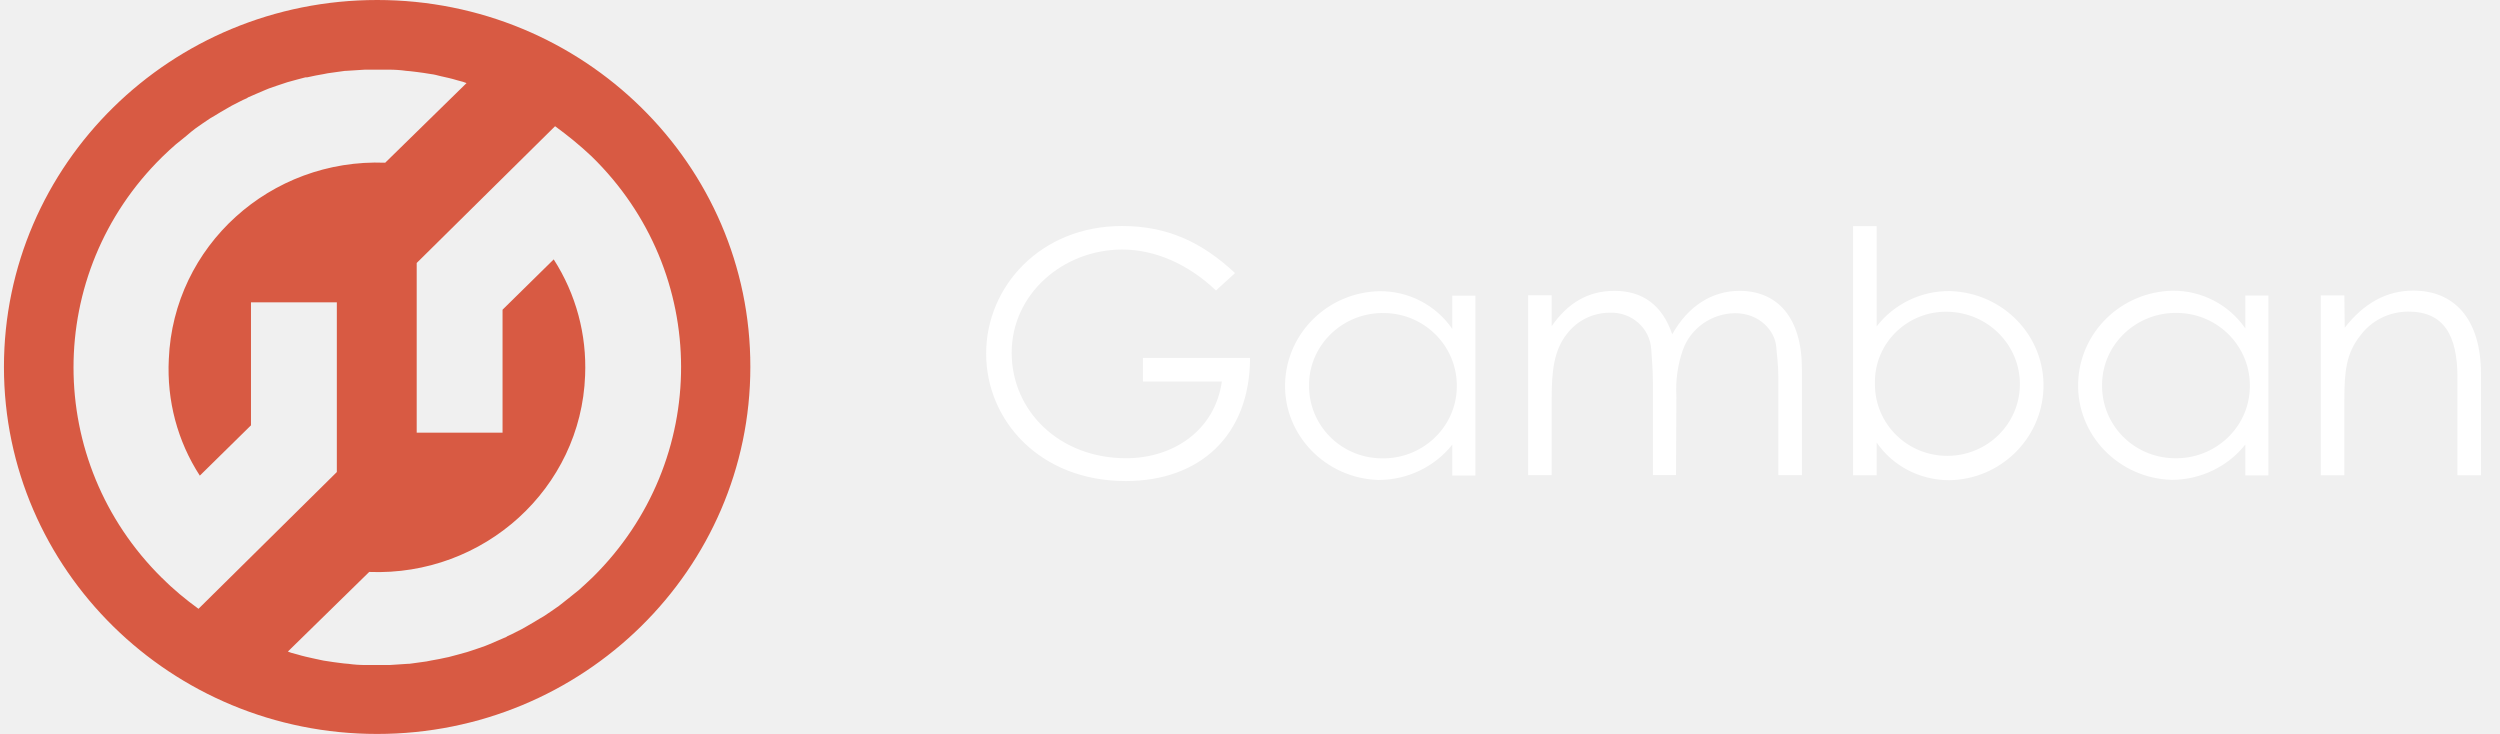
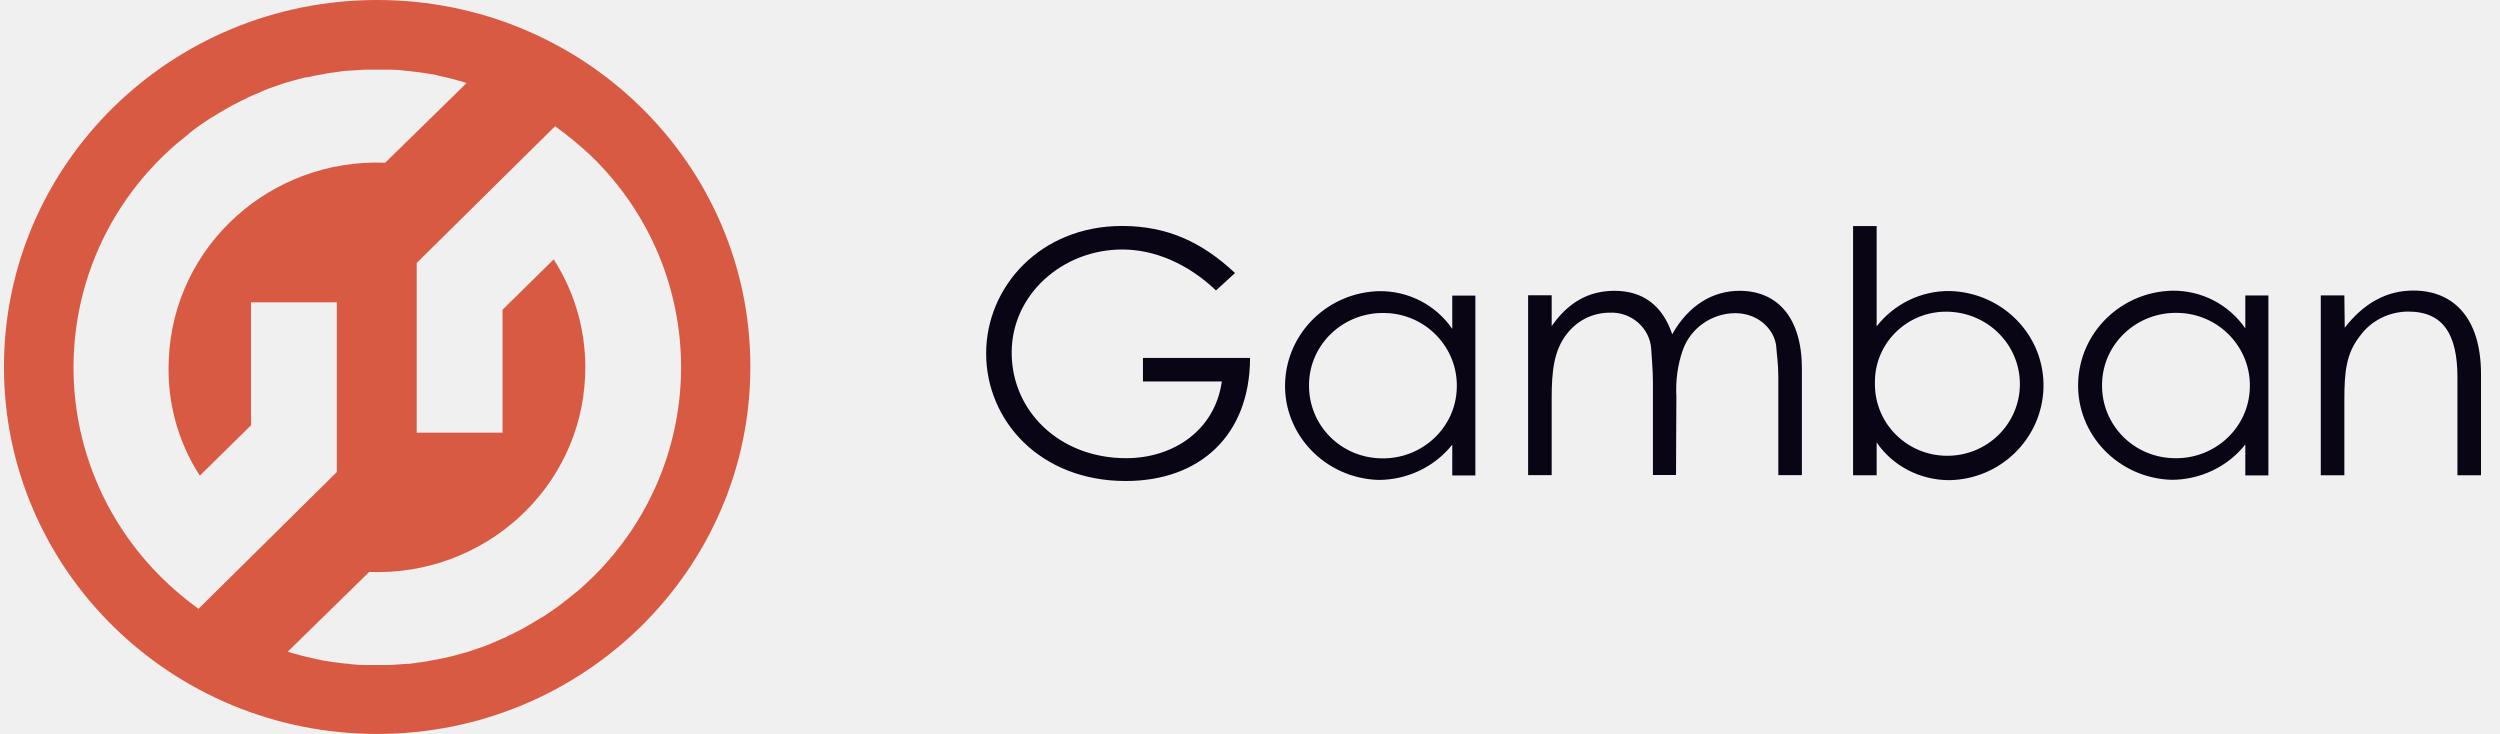
<svg xmlns="http://www.w3.org/2000/svg" width="109" height="32" viewBox="0 0 109 32" fill="none">
-   <path d="M54.502 15.628C54.486 18.99 52.309 20.974 49.082 20.974C45.339 20.974 42.996 18.335 42.996 15.414C42.996 12.492 45.371 9.854 48.917 9.854C50.898 9.854 52.41 10.56 53.847 11.906L53.017 12.665C51.792 11.498 50.333 10.88 48.933 10.88C46.34 10.88 44.109 12.827 44.109 15.377C44.109 17.927 46.196 19.979 49.098 19.979C51.148 19.979 52.969 18.775 53.272 16.634H49.833V15.607H54.497V15.623L54.502 15.628ZM57.074 16.796C57.058 18.529 58.442 19.948 60.205 19.984C61.988 20.037 63.479 18.655 63.516 16.906C63.569 15.152 62.164 13.686 60.386 13.649C58.602 13.597 57.111 14.979 57.074 16.728V16.801M63.319 12.89H64.326V20.733H63.319V19.387C62.547 20.361 61.355 20.927 60.098 20.927C57.793 20.854 55.956 18.963 56.03 16.696C56.105 14.503 57.904 12.749 60.135 12.696C61.413 12.681 62.6 13.299 63.319 14.34V12.89ZM73.074 20.712H72.067V16.696C72.067 16.094 72.014 15.597 71.993 15.225C71.939 14.304 71.13 13.597 70.193 13.634C69.453 13.634 68.772 13.969 68.319 14.555C67.744 15.283 67.653 16.199 67.653 17.387V20.717H66.626V12.874H67.653V14.22C68.356 13.21 69.24 12.681 70.39 12.681C71.615 12.681 72.477 13.299 72.909 14.576C73.611 13.319 74.671 12.681 75.842 12.681C77.498 12.681 78.563 13.848 78.563 16.079V20.717H77.535V16.435C77.535 15.848 77.461 15.409 77.445 15.126C77.392 14.435 76.726 13.655 75.645 13.655C74.618 13.67 73.718 14.309 73.377 15.246C73.143 15.901 73.052 16.607 73.09 17.299L73.074 20.717V20.712ZM88.067 16.78C88.083 15.047 86.683 13.628 84.915 13.592C83.185 13.555 81.763 14.922 81.747 16.618V16.759C81.747 18.477 83.153 19.875 84.899 19.875C86.645 19.875 88.051 18.492 88.067 16.775M81.822 20.723H80.794V9.859H81.822V14.23C82.578 13.257 83.765 12.67 85.027 12.691C87.348 12.764 89.169 14.655 89.095 16.937C89.02 19.131 87.221 20.901 84.99 20.937C83.712 20.937 82.524 20.32 81.822 19.293V20.728V20.723ZM91.65 16.791C91.634 18.524 93.019 19.942 94.781 19.979C96.565 20.032 98.056 18.649 98.093 16.901C98.146 15.147 96.74 13.681 94.962 13.644C93.178 13.592 91.688 14.974 91.65 16.723V16.796M97.896 12.885H98.902V20.728H97.896V19.382C97.124 20.356 95.931 20.922 94.675 20.922C92.369 20.848 90.532 18.958 90.607 16.675C90.681 14.482 92.481 12.728 94.712 12.675C95.99 12.66 97.177 13.278 97.896 14.319V12.885ZM102.235 14.283C103.066 13.22 104.051 12.67 105.222 12.67C106.969 12.67 108.172 13.859 108.172 16.314V20.723H107.144V16.456C107.144 14.613 106.548 13.586 105.004 13.586C104.173 13.586 103.385 13.974 102.896 14.649C102.299 15.409 102.214 16.189 102.214 17.429V20.723H101.186V12.88H102.214L102.23 14.278L102.235 14.283Z" fill="white" />
+   <path d="M54.502 15.626C54.486 18.988 52.309 20.972 49.082 20.972C45.339 20.972 42.996 18.333 42.996 15.412C42.996 12.49 45.371 9.852 48.917 9.852C50.898 9.852 52.41 10.558 53.847 11.904L53.017 12.663C51.792 11.495 50.333 10.878 48.933 10.878C46.34 10.878 44.109 12.825 44.109 15.375C44.109 17.925 46.196 19.977 49.098 19.977C51.148 19.977 52.969 18.773 53.272 16.632H49.833V15.605H54.497V15.621L54.502 15.626ZM57.074 16.794C57.058 18.527 58.442 19.946 60.205 19.983C61.988 20.035 63.479 18.653 63.516 16.904C63.569 15.15 62.164 13.684 60.386 13.647C58.602 13.595 57.111 14.977 57.074 16.726V16.799M63.319 12.888H64.326V20.731H63.319V19.386C62.547 20.359 61.355 20.925 60.098 20.925C57.793 20.852 55.956 18.962 56.03 16.695C56.105 14.501 57.904 12.747 60.135 12.694C61.413 12.679 62.6 13.297 63.319 14.338V12.888ZM73.074 20.71H72.067V16.695C72.067 16.092 72.014 15.595 71.993 15.223C71.939 14.302 71.13 13.595 70.193 13.632C69.453 13.632 68.772 13.967 68.319 14.553C67.744 15.281 67.653 16.197 67.653 17.386V20.715H66.626V12.873H67.653V14.218C68.356 13.208 69.24 12.679 70.39 12.679C71.615 12.679 72.477 13.297 72.909 14.574C73.611 13.318 74.671 12.679 75.842 12.679C77.498 12.679 78.563 13.846 78.563 16.077V20.715H77.535V16.433C77.535 15.846 77.461 15.406 77.445 15.124C77.392 14.433 76.726 13.653 75.645 13.653C74.618 13.668 73.718 14.307 73.377 15.244C73.143 15.899 73.052 16.605 73.09 17.297L73.074 20.715V20.71ZM88.067 16.778C88.083 15.045 86.683 13.626 84.915 13.59C83.185 13.553 81.763 14.92 81.747 16.616V16.757C81.747 18.475 83.153 19.872 84.899 19.872C86.645 19.872 88.051 18.49 88.067 16.773M81.822 20.721H80.794V9.857H81.822V14.229C82.578 13.255 83.765 12.668 85.027 12.689C87.348 12.763 89.169 14.653 89.095 16.935C89.02 19.129 87.221 20.899 84.99 20.935C83.712 20.935 82.524 20.317 81.822 19.291V20.726V20.721ZM91.65 16.789C91.634 18.522 93.019 19.941 94.781 19.977C96.565 20.03 98.056 18.647 98.093 16.899C98.146 15.145 96.74 13.679 94.962 13.642C93.178 13.59 91.688 14.972 91.65 16.721V16.794M97.896 12.883H98.902V20.726H97.896V19.38C97.124 20.354 95.931 20.92 94.675 20.92C92.369 20.846 90.532 18.956 90.607 16.674C90.681 14.48 92.481 12.726 94.712 12.674C95.99 12.658 97.177 13.276 97.896 14.318V12.883ZM102.235 14.281C103.066 13.218 104.051 12.668 105.222 12.668C106.969 12.668 108.172 13.857 108.172 16.312V20.721H107.144V16.454C107.144 14.611 106.548 13.585 105.004 13.585C104.173 13.585 103.385 13.972 102.896 14.647C102.299 15.406 102.214 16.187 102.214 17.427V20.721H101.186V12.878H102.214L102.23 14.276L102.235 14.281Z" fill="#0A0515" />
  <path d="M25.841 25.168C25.622 25.382 25.425 25.555 25.229 25.733L25.032 25.89C24.872 26.016 24.707 26.157 24.547 26.277L24.366 26.419C24.148 26.576 23.935 26.717 23.716 26.864L23.535 26.969C23.354 27.073 23.195 27.183 22.997 27.288L22.779 27.414C22.561 27.518 22.348 27.644 22.13 27.733L22.076 27.77C21.826 27.874 21.592 27.984 21.336 28.089L21.155 28.162C20.958 28.236 20.74 28.304 20.527 28.377L20.367 28.429C20.117 28.503 19.846 28.571 19.574 28.644C19.558 28.644 19.537 28.66 19.499 28.66C19.265 28.712 19.015 28.764 18.781 28.801L18.6 28.838L17.843 28.942H17.79L16.981 28.995H15.953C15.682 28.995 15.448 28.979 15.181 28.942L15 28.927C14.697 28.89 14.404 28.853 14.101 28.801L13.685 28.712C13.451 28.66 13.201 28.607 12.966 28.534L12.695 28.461L12.551 28.408L16.097 24.937C21.102 25.131 25.33 21.293 25.511 16.372C25.585 14.586 25.117 12.832 24.142 11.309L21.911 13.503V18.864H18.168V11.466L24.201 5.503C24.76 5.911 25.282 6.335 25.788 6.812C30.989 11.874 30.989 20.089 25.841 25.168ZM7.067 25.204C1.918 20.126 1.918 11.911 7.067 6.848L7.083 6.832C7.28 6.639 7.477 6.461 7.679 6.283L7.876 6.126C8.036 6 8.201 5.859 8.345 5.738L8.526 5.597C8.744 5.44 8.957 5.298 9.175 5.152L9.356 5.047C9.537 4.942 9.697 4.832 9.894 4.728L10.113 4.602C10.331 4.497 10.544 4.372 10.762 4.283L10.815 4.246C11.066 4.141 11.3 4.031 11.555 3.927L11.736 3.853C11.934 3.78 12.152 3.712 12.365 3.639L12.524 3.586C12.775 3.513 13.046 3.445 13.318 3.372H13.392C13.627 3.319 13.877 3.267 14.111 3.23L14.292 3.194L15.048 3.089H15.101L15.911 3.037H16.938C17.21 3.037 17.444 3.052 17.71 3.089L17.892 3.105C18.088 3.12 18.27 3.157 18.466 3.178L18.791 3.23C18.935 3.246 19.063 3.283 19.207 3.319C19.441 3.372 19.691 3.424 19.925 3.497L20.197 3.571L20.341 3.623L16.795 7.094C11.79 6.901 7.562 10.723 7.36 15.66C7.269 17.466 7.738 19.236 8.712 20.738L10.943 18.544V13.183H14.686V20.581L8.654 26.544C8.095 26.136 7.557 25.696 7.067 25.199M16.443 0C7.445 0 0.172 7.168 0.172 16C0.172 24.832 7.461 32 16.443 32C25.425 32 32.715 24.832 32.715 16C32.73 7.168 25.441 0 16.443 0Z" fill="#D85A43" />
</svg>
